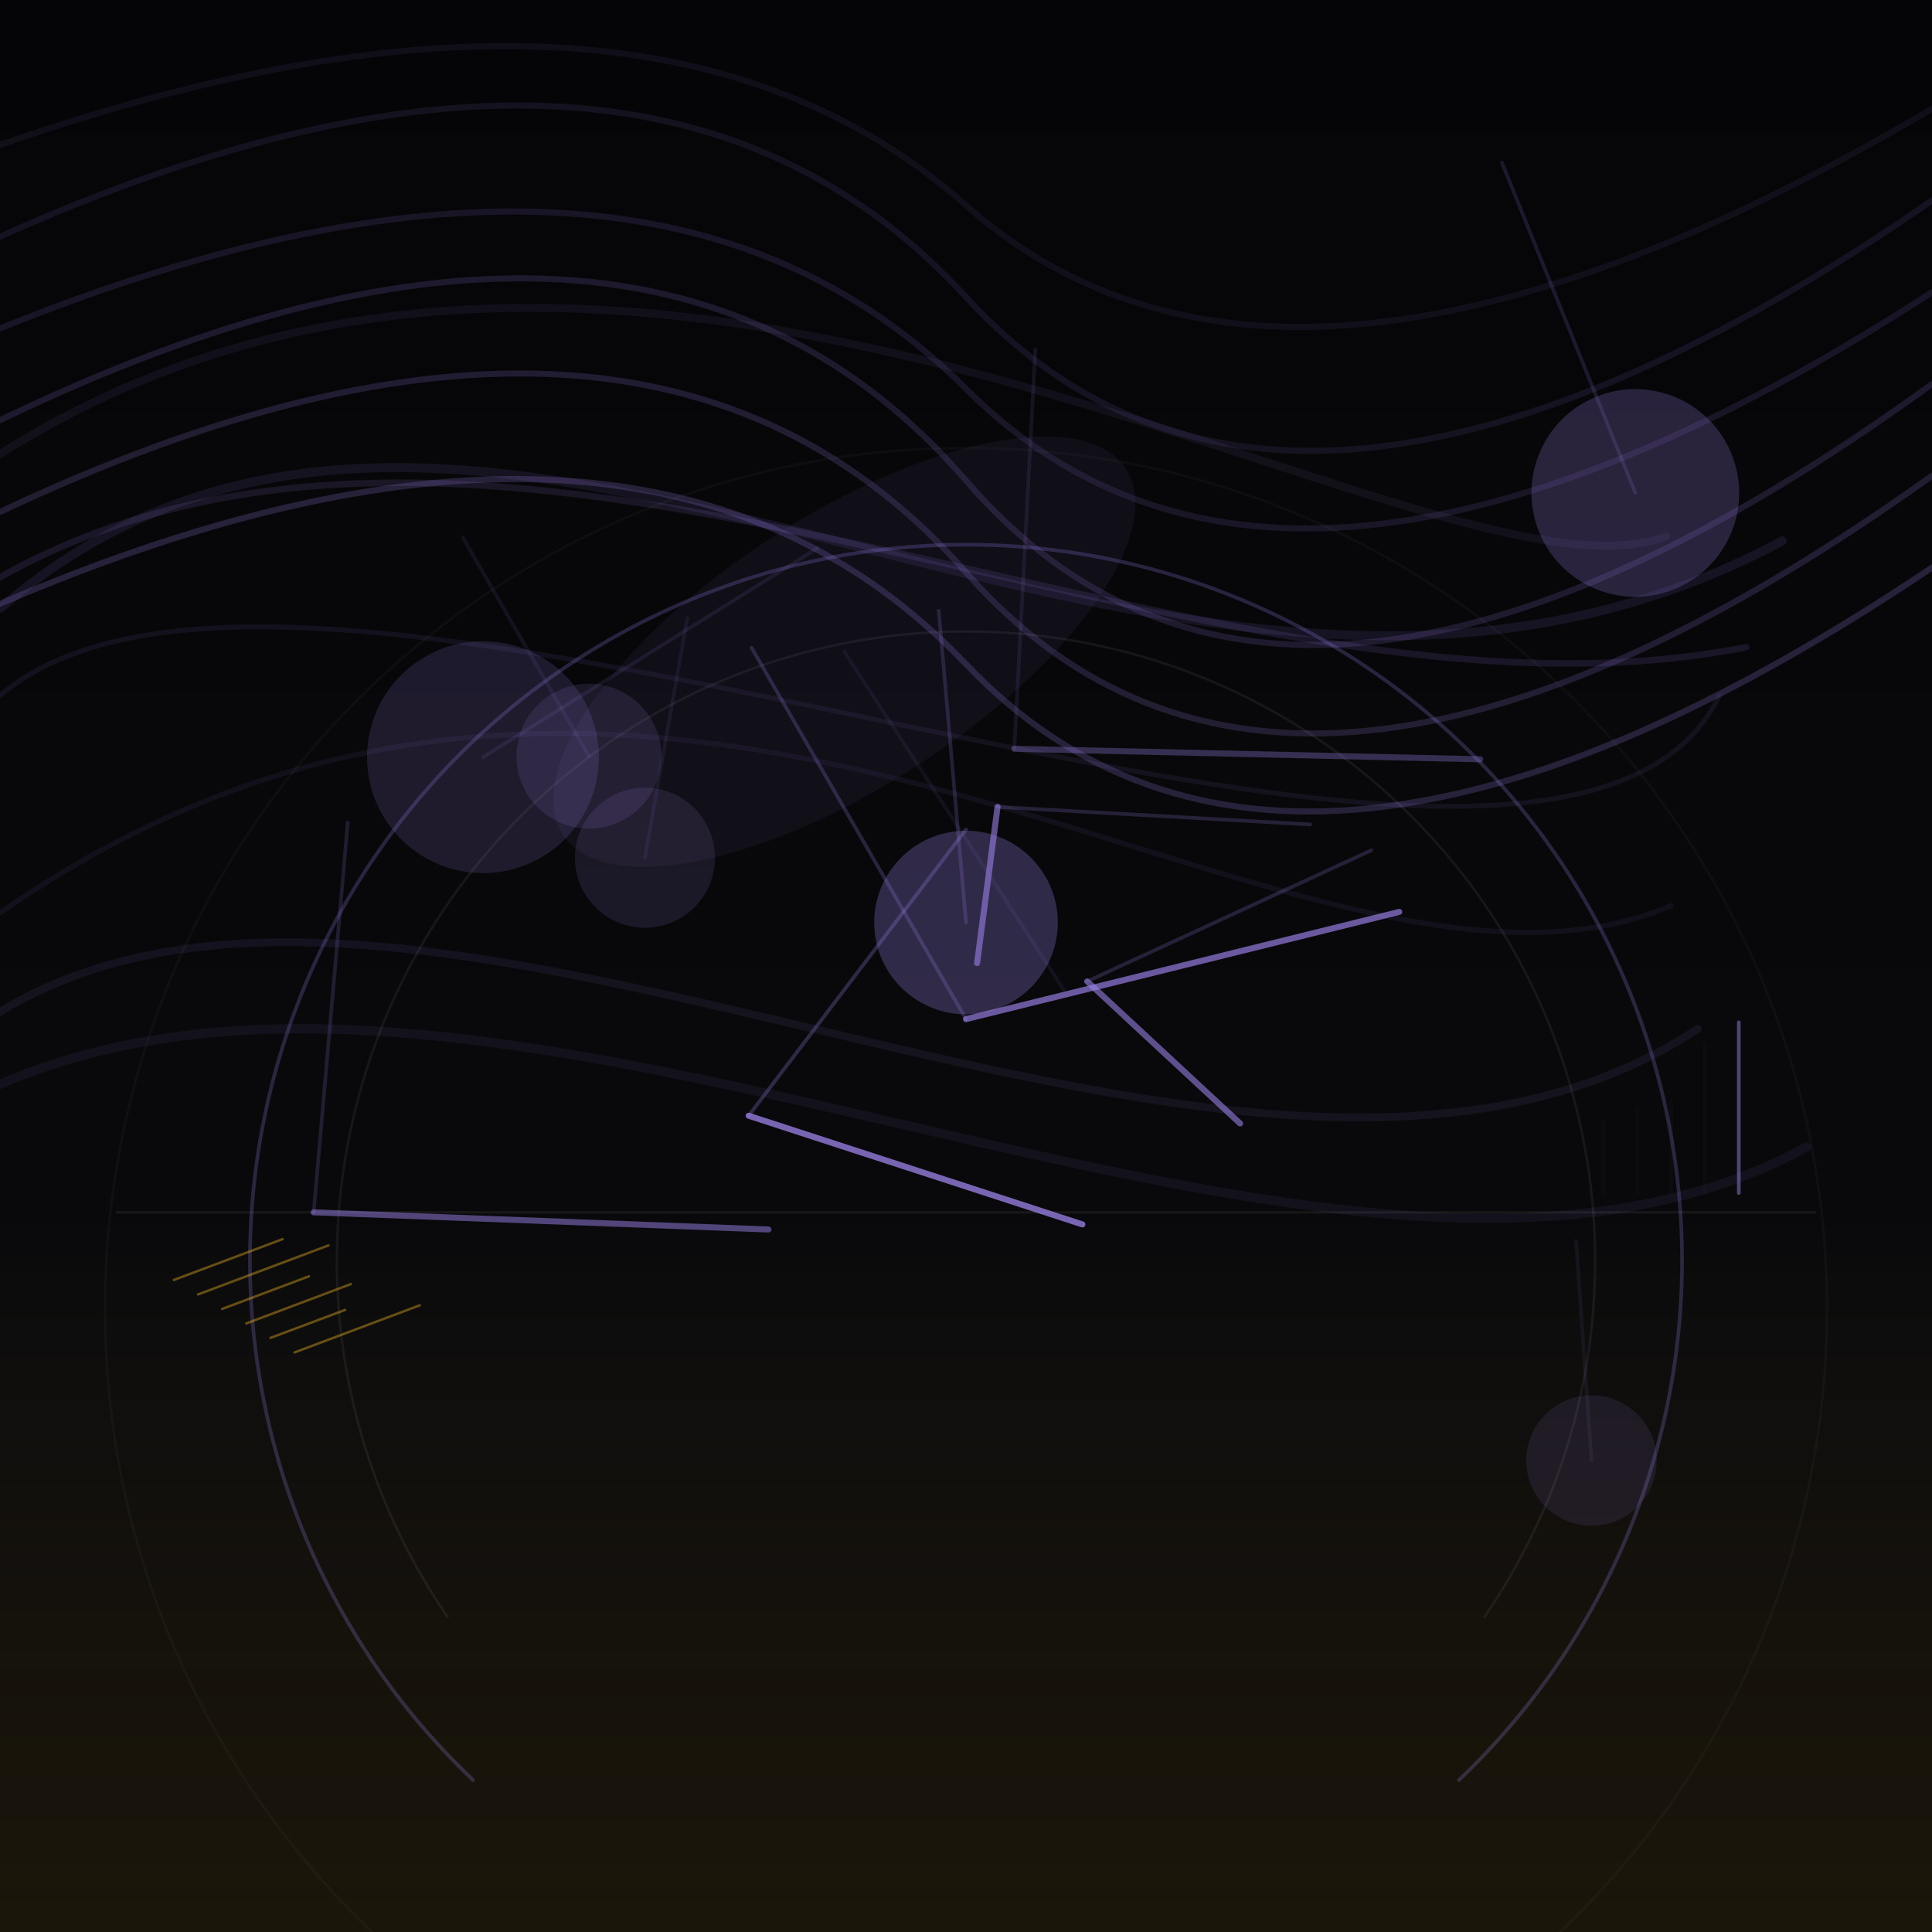
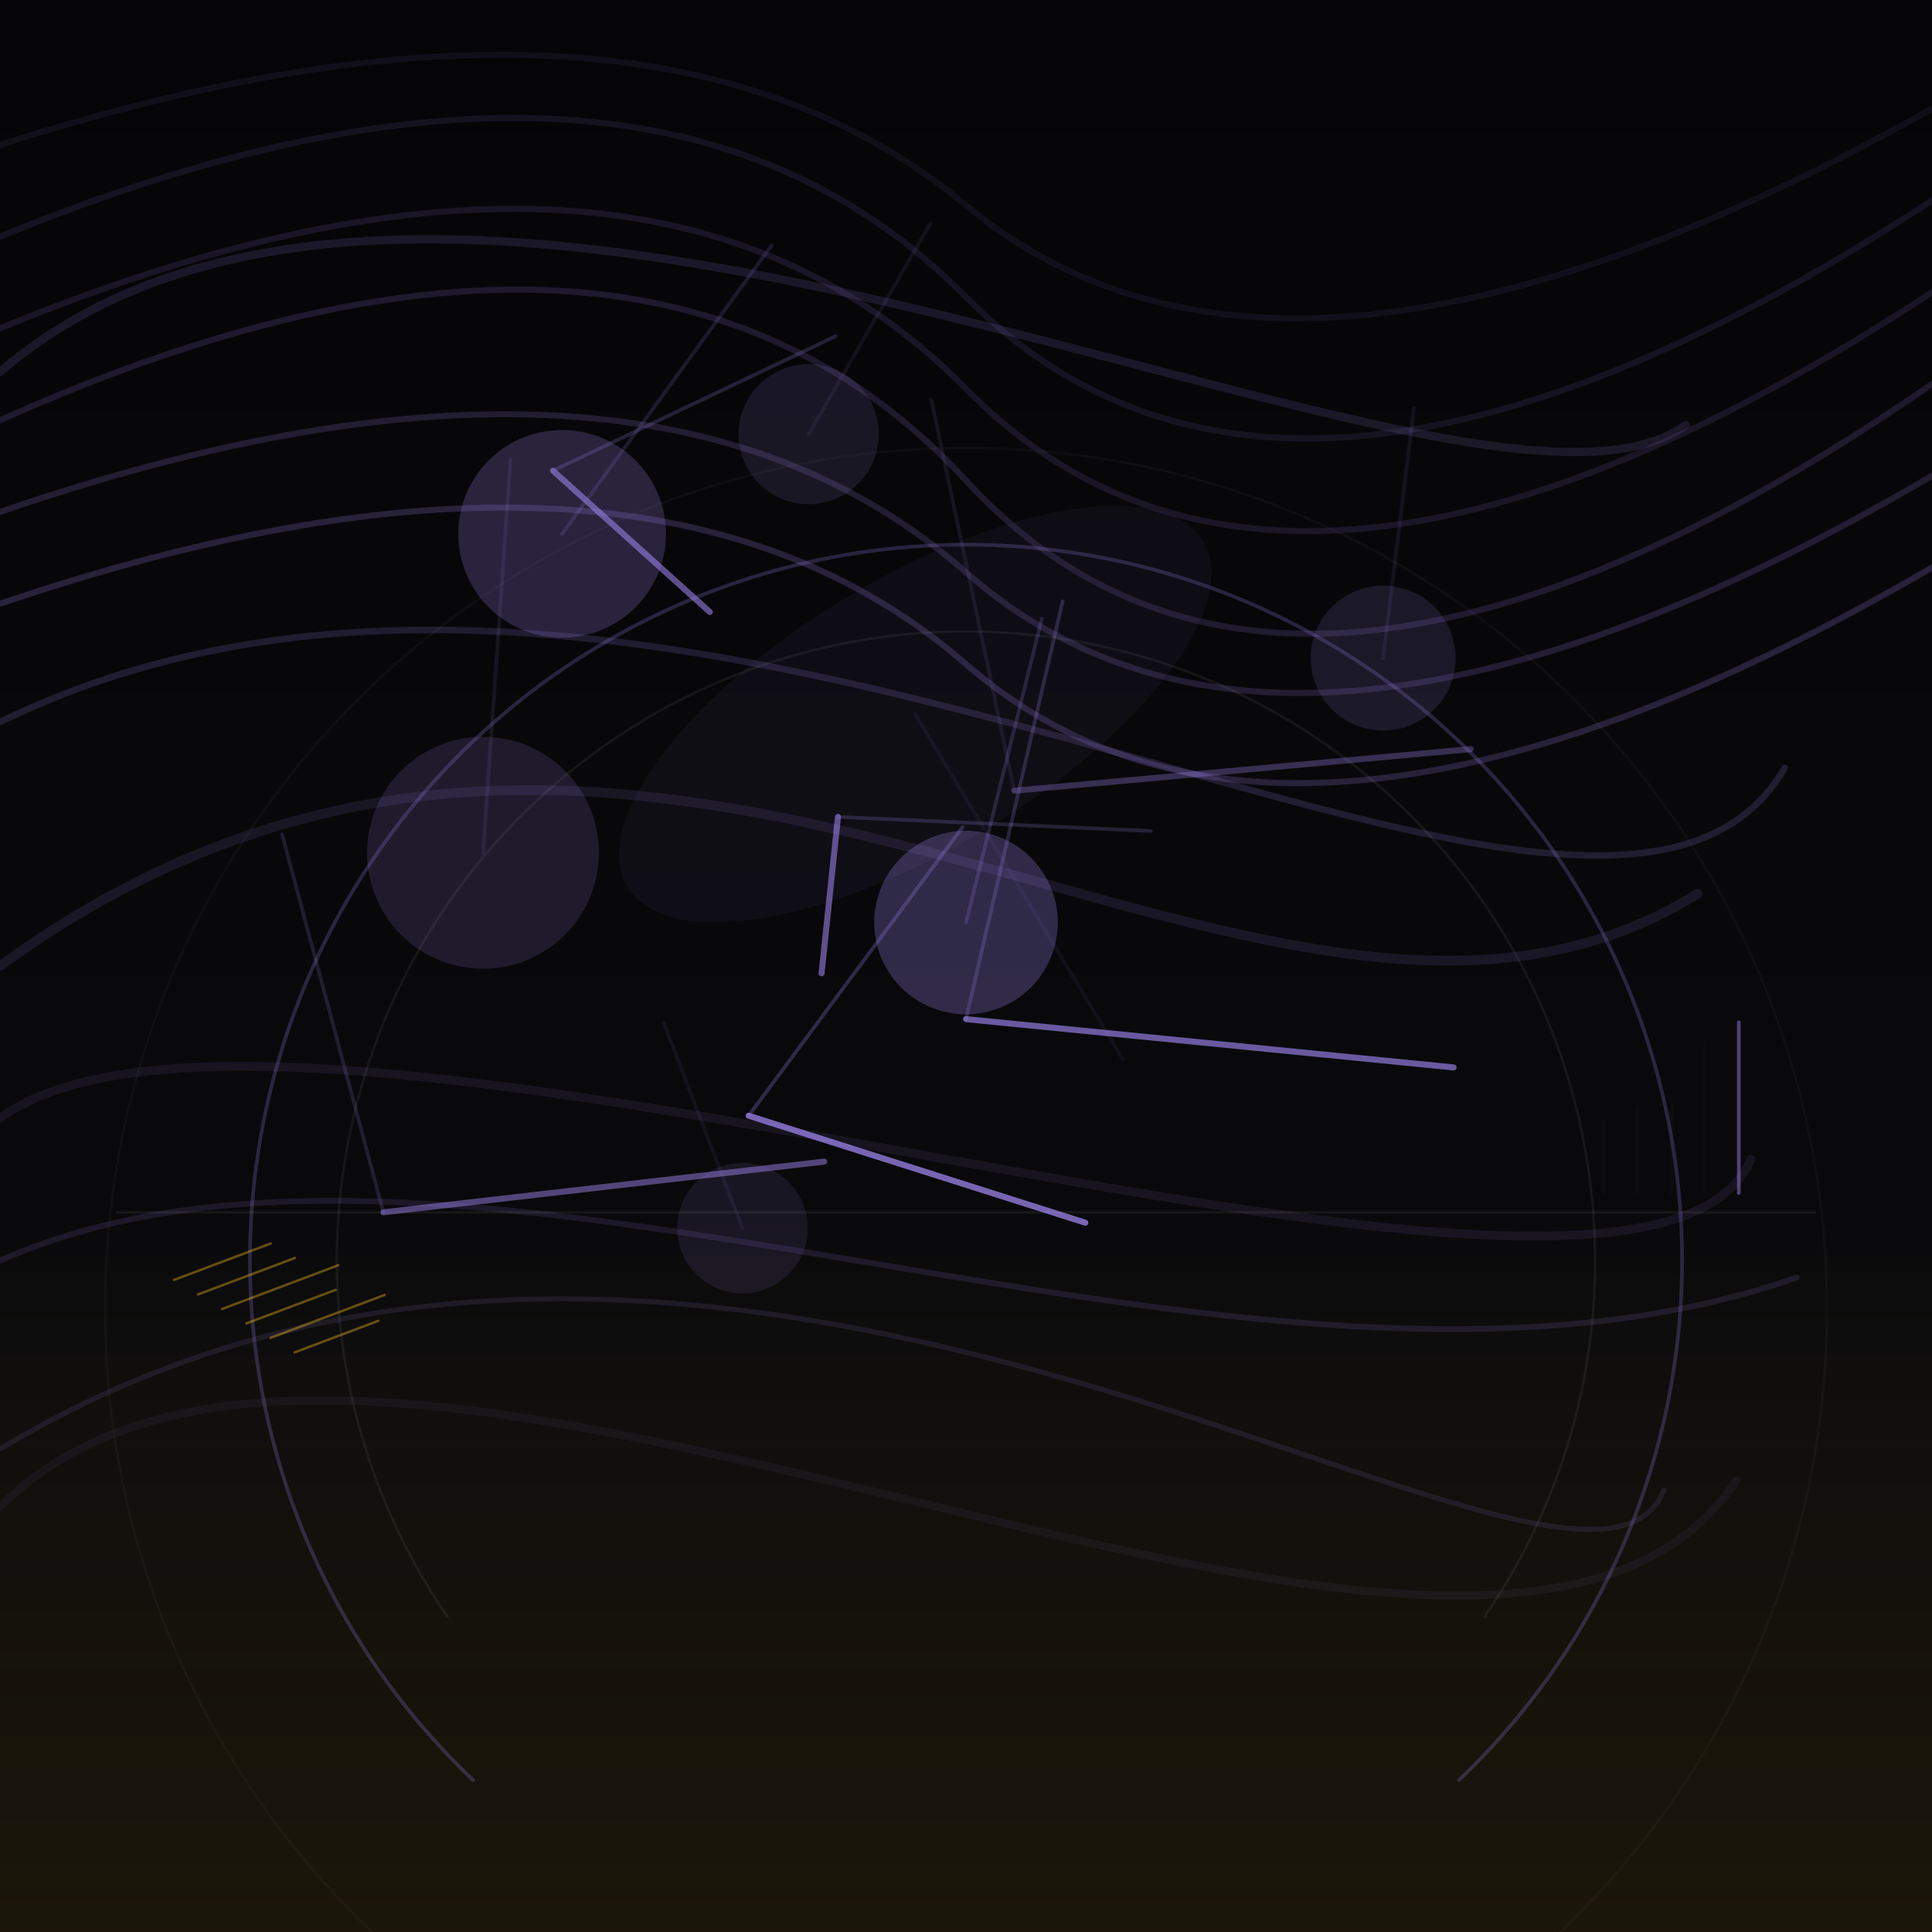
<svg xmlns="http://www.w3.org/2000/svg" viewBox="0 0 800 800" width="100%" height="100%" role="img" aria-label="Pythh Signal Art — layered abstract digital composition">
  <defs>
    <linearGradient id="void" x1="0" y1="0" x2="0" y2="1">
      <stop offset="0%" stop-color="#050508" />
      <stop offset="72%" stop-color="#0a0a0c" />
      <stop offset="100%" stop-color="#050508" />
    </linearGradient>
    <linearGradient id="floorGlow" x1="0" y1="0" x2="0" y2="1">
      <stop offset="0%" stop-color="#fbbf24" stop-opacity="0" />
      <stop offset="100%" stop-color="#fbbf24" stop-opacity="0.09" />
    </linearGradient>
    <filter id="neonBloom" x="-20%" y="-20%" width="140%" height="140%">
      <feGaussianBlur in="SourceGraphic" stdDeviation="2.2" result="blur" />
      <feMerge>
        <feMergeNode in="blur" />
        <feMergeNode in="SourceGraphic" />
      </feMerge>
    </filter>
  </defs>
  <g id="background">
    <rect width="800" height="800" fill="url(#void)" />
-     <path d="M 0 188 C 266 20 594 259 690 222" fill="none" stroke="#a78bfa" stroke-opacity="0.07" stroke-width="3.3" stroke-linecap="round" />
-     <path d="M 0 288 C 129 178 641 433 712 288" fill="none" stroke="#a78bfa" stroke-opacity="0.08" stroke-width="2.0" stroke-linecap="round" />
-     <path d="M 0 449 C 214 356 552 582 748 475" fill="none" stroke="#a78bfa" stroke-opacity="0.07" stroke-width="3.8" stroke-linecap="round" />
-     <path d="M 0 239 C 211 121 500 312 723 268" fill="none" stroke="#a78bfa" stroke-opacity="0.12" stroke-width="2.7" stroke-linecap="round" />
-     <path d="M 0 419 C 177 311 515 550 703 426" fill="none" stroke="#a78bfa" stroke-opacity="0.08" stroke-width="3.2" stroke-linecap="round" />
-     <path d="M 0 252 C 202 78 480 362 738 224" fill="none" stroke="#a78bfa" stroke-opacity="0.10" stroke-width="3.7" stroke-linecap="round" />
-     <path d="M 0 378 C 281 183 537 441 692 375" fill="none" stroke="#a78bfa" stroke-opacity="0.07" stroke-width="2.1" stroke-linecap="round" />
-     <path d="M 0 60 Q 267 -32.847 400 85 T 800 45" fill="none" stroke="#a78bfa" stroke-opacity="0.07" stroke-width="2.5" stroke-linecap="round" />
-     <path d="M 0 98 Q 267 -21.959 400 123 T 800 83" fill="none" stroke="#a78bfa" stroke-opacity="0.10" stroke-width="2.5" stroke-linecap="round" />
-     <path d="M 0 136 Q 267 27.954 400 161 T 800 121" fill="none" stroke="#a78bfa" stroke-opacity="0.12" stroke-width="2.5" stroke-linecap="round" />
-     <path d="M 0 174 Q 267 45.114 400 199 T 800 159" fill="none" stroke="#a78bfa" stroke-opacity="0.15" stroke-width="2.5" stroke-linecap="round" />
-     <path d="M 0 212 Q 267 85.927 400 237 T 800 197" fill="none" stroke="#a78bfa" stroke-opacity="0.17" stroke-width="2.5" stroke-linecap="round" />
-     <path d="M 0 250 Q 267 135.471 400 275 T 800 235" fill="none" stroke="#a78bfa" stroke-opacity="0.20" stroke-width="2.5" stroke-linecap="round" />
+     <path d="M 0 624 C 150 473 614 771 719 613" fill="none" stroke="#a78bfa" stroke-opacity="0.06" stroke-width="3.3" stroke-linecap="round" />
+     <path d="M 0 522 C 194 436 518 608 744 529" fill="none" stroke="#a78bfa" stroke-opacity="0.12" stroke-width="2.4" stroke-linecap="round" />
+     <path d="M 0 299 C 282 161 661 452 739 318" fill="none" stroke="#a78bfa" stroke-opacity="0.16" stroke-width="2.7" stroke-linecap="round" />
+     <path d="M 0 400 C 272 202 522 483 703 370" fill="none" stroke="#a78bfa" stroke-opacity="0.11" stroke-width="4.0" stroke-linecap="round" />
+     <path d="M 0 463 C 120 376 679 589 725 480" fill="none" stroke="#a78bfa" stroke-opacity="0.09" stroke-width="3.6" stroke-linecap="round" />
+     <path d="M 0 600 C 303 418 655 702 689 617" fill="none" stroke="#a78bfa" stroke-opacity="0.11" stroke-width="2.1" stroke-linecap="round" />
+     <path d="M 0 154 C 186 -6 609 241 698 176" fill="none" stroke="#a78bfa" stroke-opacity="0.13" stroke-width="3.4" stroke-linecap="round" />
+     <path d="M 0 60 Q 267 -25.522 400 85 T 800 45" fill="none" stroke="#a78bfa" stroke-opacity="0.07" stroke-width="2.5" stroke-linecap="round" />
+     <path d="M 0 98 Q 267 -11.53 400 123 T 800 83" fill="none" stroke="#a78bfa" stroke-opacity="0.10" stroke-width="2.5" stroke-linecap="round" />
+     <path d="M 0 136 Q 267 25.708 400 161 T 800 121" fill="none" stroke="#a78bfa" stroke-opacity="0.12" stroke-width="2.5" stroke-linecap="round" />
+     <path d="M 0 174 Q 267 54.569 400 199 T 800 159" fill="none" stroke="#a78bfa" stroke-opacity="0.15" stroke-width="2.5" stroke-linecap="round" />
+     <path d="M 0 212 Q 267 120.034 400 237 T 800 197" fill="none" stroke="#a78bfa" stroke-opacity="0.17" stroke-width="2.5" stroke-linecap="round" />
+     <path d="M 0 250 Q 267 159.366 400 275 T 800 235" fill="none" stroke="#a78bfa" stroke-opacity="0.20" stroke-width="2.5" stroke-linecap="round" />
    <rect x="0" y="502" width="800" height="298" fill="url(#floorGlow)" />
    <line x1="48" y1="502" x2="752" y2="502" stroke="rgba(255,255,255,0.06)" stroke-width="1" />
    <circle cx="400" cy="542" r="356.5" fill="none" stroke="rgba(255,255,255,0.03)" stroke-width="1" />
  </g>
  <g id="midground">
    <path d="M 195.9 737.1 A 296.5 296.5 0 1 1 604.1 737.1" fill="none" stroke="#a78bfa" stroke-opacity="0.22" stroke-width="1.5" stroke-linecap="round" />
    <path d="M 185.3 669.5 A 260.5 260.5 0 1 1 614.7 669.5" fill="none" stroke="rgba(255,255,255,0.06)" stroke-width="1" stroke-linecap="round" />
    <line x1="720" y1="494" x2="720" y2="423.3" stroke="#a78bfa" stroke-opacity="0.45" stroke-width="1.5" stroke-linecap="round" />
    <line x1="706" y1="494" x2="706" y2="432.1" stroke="rgba(255,255,255,0.06)" stroke-opacity="0.2" stroke-width="1.5" stroke-linecap="round" />
    <line x1="692" y1="494" x2="692" y2="456.3" stroke="rgba(255,255,255,0.06)" stroke-opacity="0.2" stroke-width="1.5" stroke-linecap="round" />
    <line x1="678" y1="494" x2="678" y2="458.4" stroke="rgba(255,255,255,0.06)" stroke-opacity="0.2" stroke-width="1.5" stroke-linecap="round" />
    <line x1="664" y1="494" x2="664" y2="463.9" stroke="rgba(255,255,255,0.06)" stroke-opacity="0.2" stroke-width="1.5" stroke-linecap="round" />
-     <line x1="72" y1="530" x2="117.0" y2="513.1" stroke="#fbbf24" stroke-opacity="0.38" stroke-width="1" stroke-linecap="round" />
-     <line x1="82" y1="536" x2="136.0" y2="515.7" stroke="#fbbf24" stroke-opacity="0.38" stroke-width="1" stroke-linecap="round" />
-     <line x1="92" y1="542" x2="127.9" y2="528.5" stroke="#fbbf24" stroke-opacity="0.38" stroke-width="1" stroke-linecap="round" />
-     <line x1="102" y1="548" x2="145.3" y2="531.7" stroke="#fbbf24" stroke-opacity="0.38" stroke-width="1" stroke-linecap="round" />
-     <line x1="112" y1="554" x2="142.9" y2="542.4" stroke="#fbbf24" stroke-opacity="0.38" stroke-width="1" stroke-linecap="round" />
-     <line x1="122" y1="560" x2="173.8" y2="540.5" stroke="#fbbf24" stroke-opacity="0.38" stroke-width="1" stroke-linecap="round" />
+     <line x1="72" y1="530" x2="112.1" y2="514.9" stroke="#fbbf24" stroke-opacity="0.38" stroke-width="1" stroke-linecap="round" />
+     <line x1="82" y1="536" x2="122.1" y2="520.9" stroke="#fbbf24" stroke-opacity="0.38" stroke-width="1" stroke-linecap="round" />
+     <line x1="92" y1="542" x2="140.1" y2="523.9" stroke="#fbbf24" stroke-opacity="0.38" stroke-width="1" stroke-linecap="round" />
+     <line x1="102" y1="548" x2="139.0" y2="534.1" stroke="#fbbf24" stroke-opacity="0.38" stroke-width="1" stroke-linecap="round" />
+     <line x1="112" y1="554" x2="159.3" y2="536.2" stroke="#fbbf24" stroke-opacity="0.38" stroke-width="1" stroke-linecap="round" />
+     <line x1="122" y1="560" x2="156.7" y2="546.9" stroke="#fbbf24" stroke-opacity="0.38" stroke-width="1" stroke-linecap="round" />
  </g>
  <g id="signal-layers" opacity="0.92">
-     <line x1="349.602" y1="269.838" x2="440.4" y2="409.7" stroke="#a78bfa" stroke-opacity="0.08" stroke-width="1.5" stroke-linecap="round" />
-     <ellipse cx="349.602" cy="269.838" rx="139" ry="56" fill="#a78bfa" opacity="0.06" transform="rotate(147 349.6024 269.838)" />
-     <line x1="200" y1="313.525" x2="338.4" y2="227.0" stroke="#a78bfa" stroke-opacity="0.11" stroke-width="1.5" stroke-linecap="round" />
-     <circle cx="200" cy="313.525" r="48" fill="#a78bfa" opacity="0.16" transform="rotate(58 200 313.5249)" />
-     <line x1="420" y1="310.056" x2="428.7" y2="144.7" stroke="#a78bfa" stroke-opacity="0.11" stroke-width="1.5" stroke-linecap="round" />
-     <line x1="420" y1="310.056" x2="612.9" y2="314.4" stroke="#a78bfa" stroke-opacity="0.32" stroke-width="2.5" stroke-linecap="round" />
-     <line x1="129.886" y1="502" x2="144.0" y2="340.6" stroke="#a78bfa" stroke-opacity="0.17" stroke-width="1.5" stroke-linecap="round" />
-     <line x1="129.886" y1="502" x2="318.2" y2="509.1" stroke="#a78bfa" stroke-opacity="0.50" stroke-width="2.5" stroke-linecap="round" />
-     <line x1="400" y1="422" x2="311.2" y2="268.2" stroke="#a78bfa" stroke-opacity="0.23" stroke-width="1.5" stroke-linecap="round" />
-     <line x1="400" y1="422" x2="579.4" y2="377.6" stroke="#a78bfa" stroke-opacity="0.67" stroke-width="2.5" stroke-linecap="round" />
-     <line x1="677.151" y1="204.129" x2="621.9" y2="67.3" stroke="#a78bfa" stroke-opacity="0.16" stroke-width="1.5" stroke-linecap="round" />
-     <circle cx="677.151" cy="204.129" r="43" fill="#a78bfa" opacity="0.23" transform="rotate(-22 677.1505 204.129)" />
-     <line x1="243.878" y1="313.125" x2="191.7" y2="222.7" stroke="#a78bfa" stroke-opacity="0.10" stroke-width="1.5" stroke-linecap="round" />
-     <circle cx="243.878" cy="313.125" r="30" fill="#a78bfa" opacity="0.14" transform="rotate(-30 243.8781 313.1251)" />
-     <line x1="267.06" y1="355.173" x2="284.6" y2="255.9" stroke="#a78bfa" stroke-opacity="0.09" stroke-width="1.5" stroke-linecap="round" />
-     <circle cx="267.06" cy="355.173" r="29" fill="#a78bfa" opacity="0.13" transform="rotate(10 267.0601 355.1733)" />
-     <line x1="659.006" y1="604.772" x2="652.6" y2="513.8" stroke="#a78bfa" stroke-opacity="0.08" stroke-width="1.5" stroke-linecap="round" />
-     <circle cx="659.006" cy="604.772" r="27" fill="#a78bfa" opacity="0.11" transform="rotate(-4 659.0063 604.7724)" />
-     <line x1="413.068" y1="334.114" x2="542.5" y2="341.4" stroke="#a78bfa" stroke-opacity="0.21" stroke-width="1.5" stroke-linecap="round" />
-     <line x1="413.068" y1="334.114" x2="404.6" y2="398.8" stroke="#a78bfa" stroke-opacity="0.59" stroke-width="2.5" stroke-linecap="round" />
-     <line x1="450.169" y1="406.38" x2="567.8" y2="352.1" stroke="#a78bfa" stroke-opacity="0.21" stroke-width="1.5" stroke-linecap="round" />
-     <line x1="450.169" y1="406.38" x2="513.5" y2="465.2" stroke="#a78bfa" stroke-opacity="0.59" stroke-width="2.5" stroke-linecap="round" />
-     <line x1="310" y1="462" x2="400.0" y2="343.5" stroke="#a78bfa" stroke-opacity="0.27" stroke-width="1.5" stroke-linecap="round" />
-     <line x1="310" y1="462" x2="448.2" y2="507.0" stroke="#a78bfa" stroke-opacity="0.76" stroke-width="2.5" stroke-linecap="round" />
-     <line x1="400" y1="382" x2="388.7" y2="252.9" stroke="#a78bfa" stroke-opacity="0.20" stroke-width="1.5" stroke-linecap="round" />
-     <circle cx="400" cy="382" r="38" fill="#a78bfa" opacity="0.28" transform="rotate(-5 400 382)" />
+     <line x1="378.962" y1="295.666" x2="464.9" y2="438.6" stroke="#a78bfa" stroke-opacity="0.07" stroke-width="1.5" stroke-linecap="round" />
+     <ellipse cx="378.962" cy="295.666" rx="139" ry="56" fill="#a78bfa" opacity="0.05" transform="rotate(149 378.9617 295.666)" />
+     <line x1="200" y1="353.115" x2="211.4" y2="190.3" stroke="#a78bfa" stroke-opacity="0.11" stroke-width="1.5" stroke-linecap="round" />
+     <circle cx="200" cy="353.115" r="48" fill="#a78bfa" opacity="0.16" transform="rotate(4 200 353.1155)" />
+     <line x1="420" y1="327.418" x2="385.6" y2="165.4" stroke="#a78bfa" stroke-opacity="0.11" stroke-width="1.5" stroke-linecap="round" />
+     <line x1="420" y1="327.418" x2="609.0" y2="310.2" stroke="#a78bfa" stroke-opacity="0.32" stroke-width="2.5" stroke-linecap="round" />
+     <line x1="158.75" y1="502" x2="116.8" y2="345.5" stroke="#a78bfa" stroke-opacity="0.17" stroke-width="1.5" stroke-linecap="round" />
+     <line x1="158.75" y1="502" x2="341.3" y2="481.0" stroke="#a78bfa" stroke-opacity="0.50" stroke-width="2.5" stroke-linecap="round" />
+     <line x1="400" y1="422" x2="440.0" y2="249.0" stroke="#a78bfa" stroke-opacity="0.23" stroke-width="1.5" stroke-linecap="round" />
+     <line x1="400" y1="422" x2="601.9" y2="442.0" stroke="#a78bfa" stroke-opacity="0.67" stroke-width="2.5" stroke-linecap="round" />
+     <line x1="232.763" y1="221.059" x2="319.5" y2="101.6" stroke="#a78bfa" stroke-opacity="0.16" stroke-width="1.5" stroke-linecap="round" />
+     <circle cx="232.763" cy="221.059" r="43" fill="#a78bfa" opacity="0.23" transform="rotate(36 232.7634 221.059)" />
+     <line x1="572.733" y1="272.504" x2="585.5" y2="168.9" stroke="#a78bfa" stroke-opacity="0.10" stroke-width="1.5" stroke-linecap="round" />
+     <circle cx="572.733" cy="272.504" r="30" fill="#a78bfa" opacity="0.14" transform="rotate(7 572.7329 272.5044)" />
+     <line x1="334.855" y1="179.767" x2="385.3" y2="92.5" stroke="#a78bfa" stroke-opacity="0.09" stroke-width="1.5" stroke-linecap="round" />
+     <circle cx="334.855" cy="179.767" r="29" fill="#a78bfa" opacity="0.13" transform="rotate(30 334.8553 179.7668)" />
+     <line x1="307.434" y1="508.547" x2="274.8" y2="423.4" stroke="#a78bfa" stroke-opacity="0.08" stroke-width="1.5" stroke-linecap="round" />
+     <circle cx="307.434" cy="508.547" r="27" fill="#a78bfa" opacity="0.11" transform="rotate(-21 307.4339 508.5475)" />
+     <line x1="346.985" y1="338.26" x2="476.5" y2="344.1" stroke="#a78bfa" stroke-opacity="0.21" stroke-width="1.5" stroke-linecap="round" />
+     <line x1="346.985" y1="338.26" x2="340.2" y2="403.0" stroke="#a78bfa" stroke-opacity="0.59" stroke-width="2.5" stroke-linecap="round" />
+     <line x1="228.984" y1="194.9" x2="346.0" y2="139.2" stroke="#a78bfa" stroke-opacity="0.21" stroke-width="1.5" stroke-linecap="round" />
+     <line x1="228.984" y1="194.9" x2="293.9" y2="253.4" stroke="#a78bfa" stroke-opacity="0.59" stroke-width="2.5" stroke-linecap="round" />
+     <line x1="310" y1="462" x2="398.6" y2="342.5" stroke="#a78bfa" stroke-opacity="0.27" stroke-width="1.5" stroke-linecap="round" />
+     <line x1="310" y1="462" x2="449.4" y2="506.3" stroke="#a78bfa" stroke-opacity="0.76" stroke-width="2.5" stroke-linecap="round" />
+     <line x1="400" y1="382" x2="431.4" y2="256.2" stroke="#a78bfa" stroke-opacity="0.20" stroke-width="1.5" stroke-linecap="round" />
+     <circle cx="400" cy="382" r="38" fill="#a78bfa" opacity="0.28" transform="rotate(14 400 382)" />
  </g>
  <g id="foreground" filter="url(#neonBloom)">
</g>
</svg>
